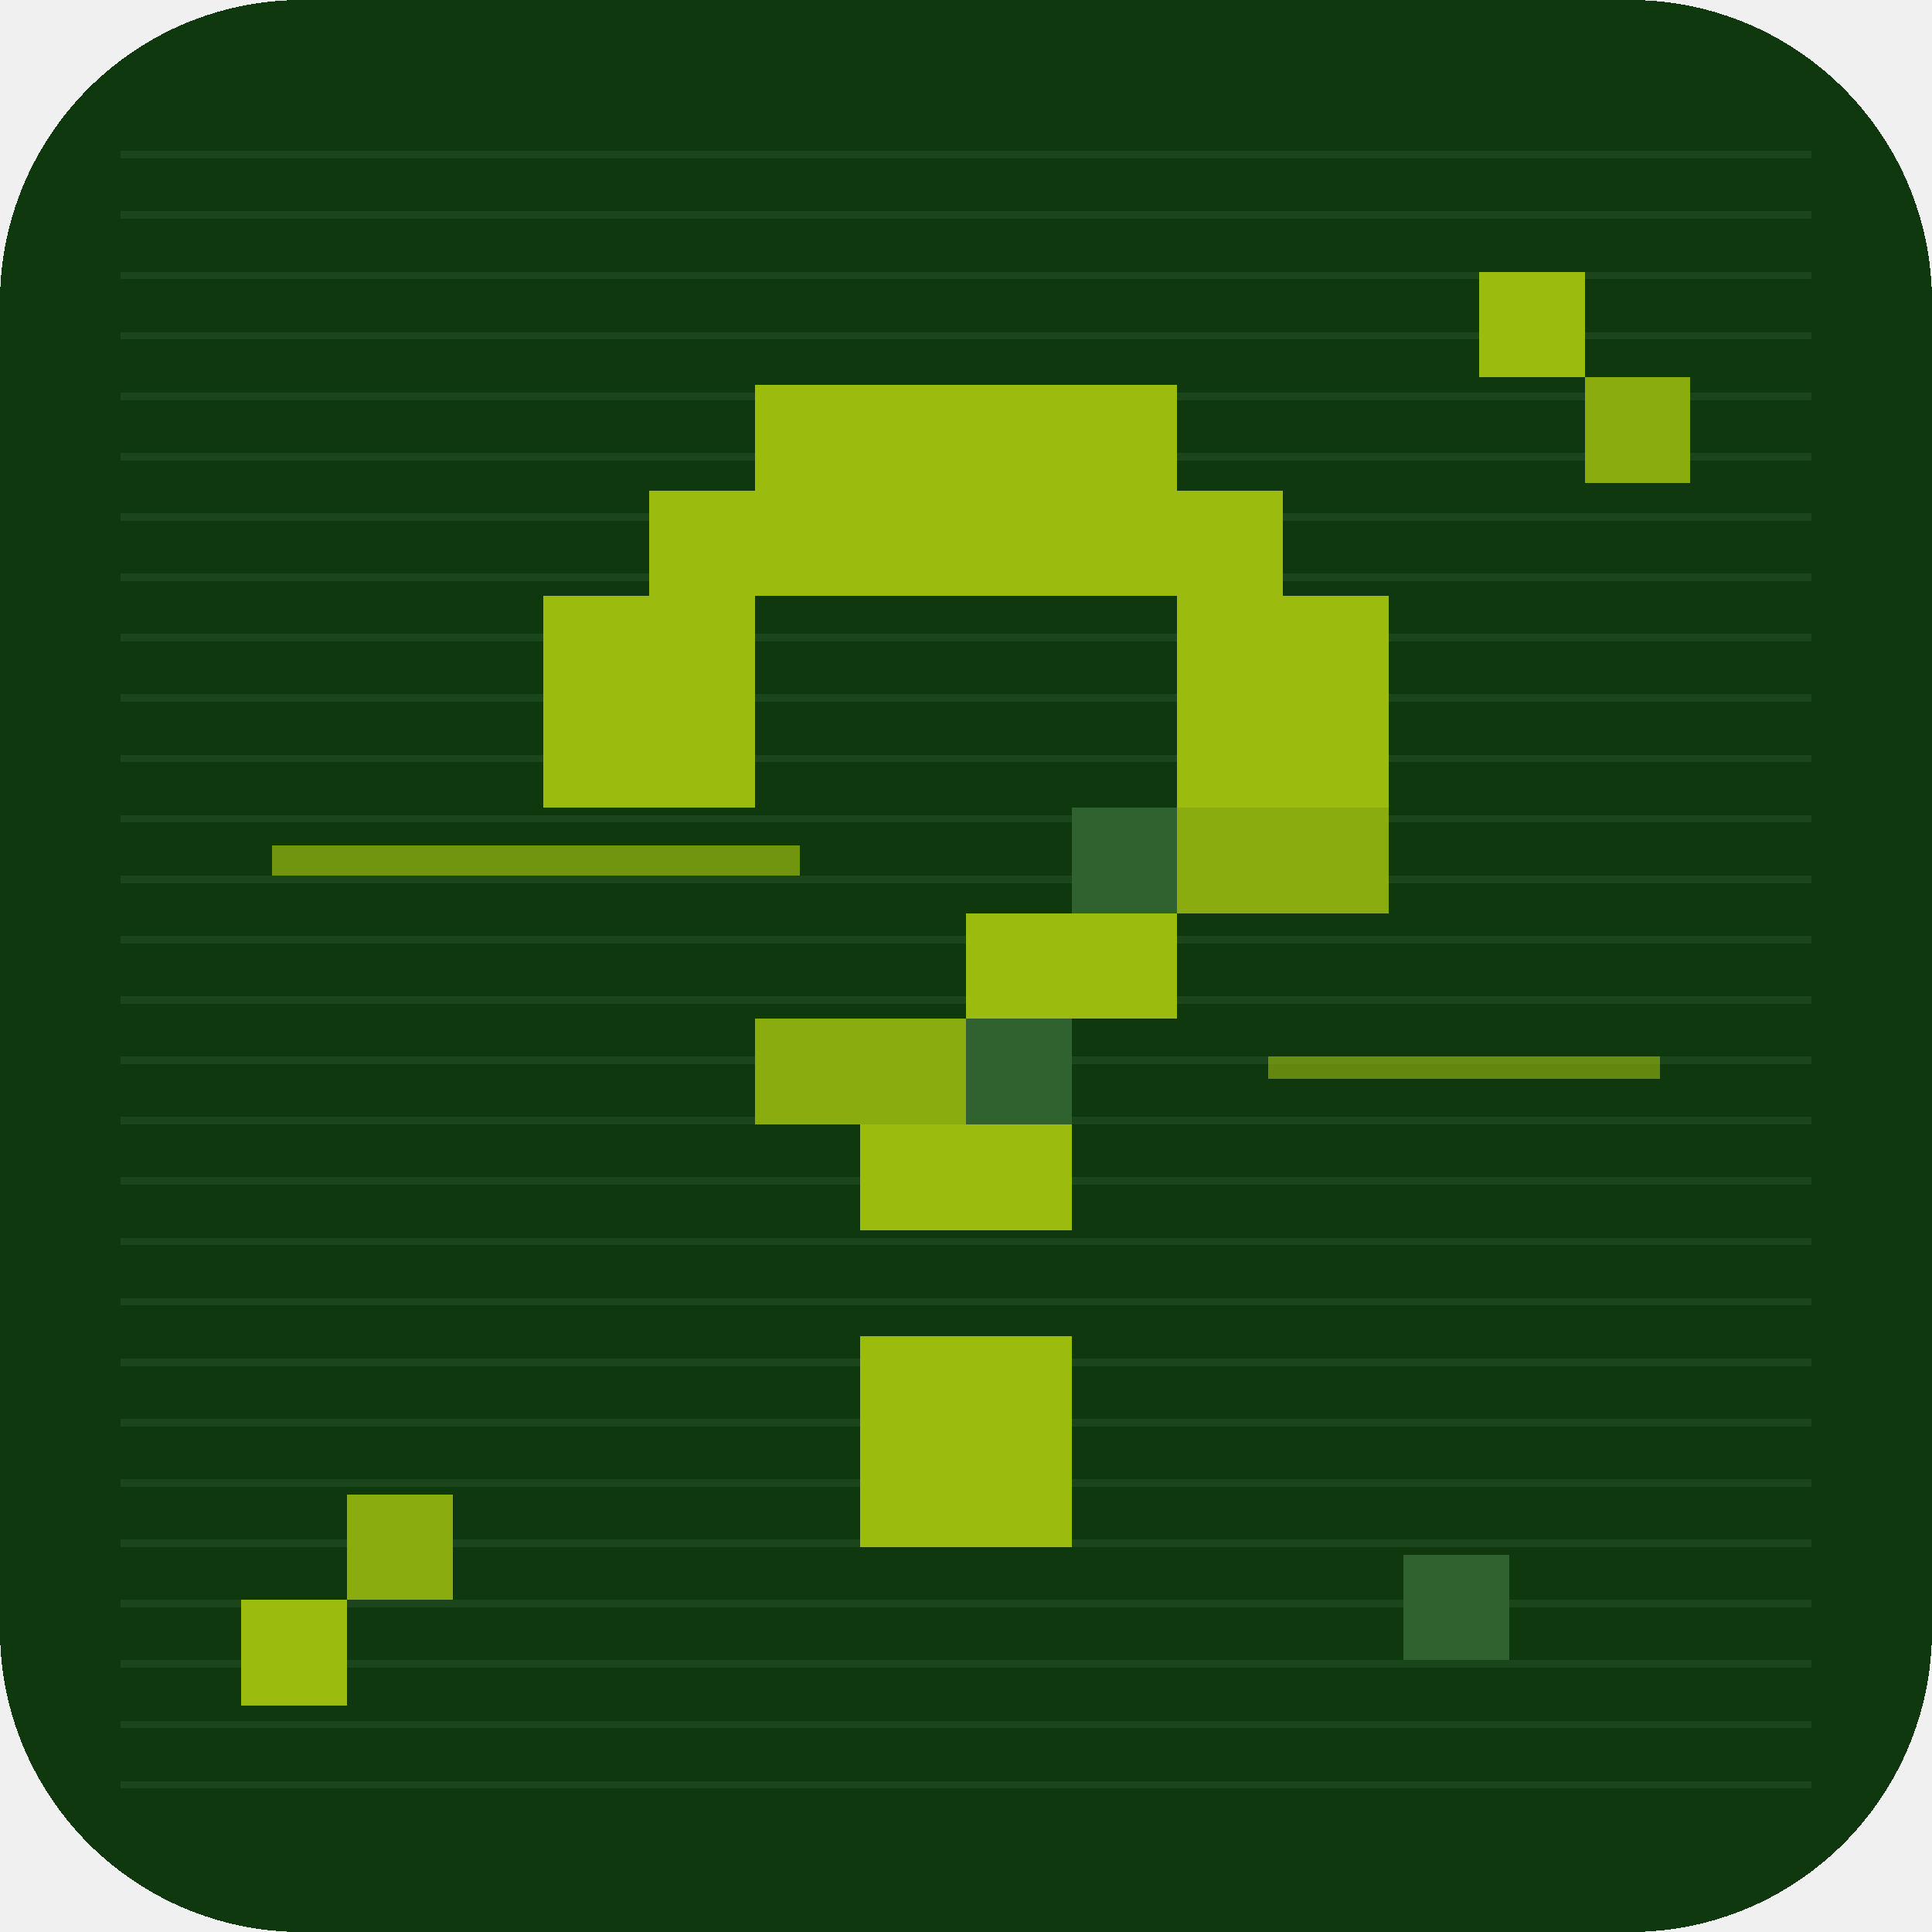
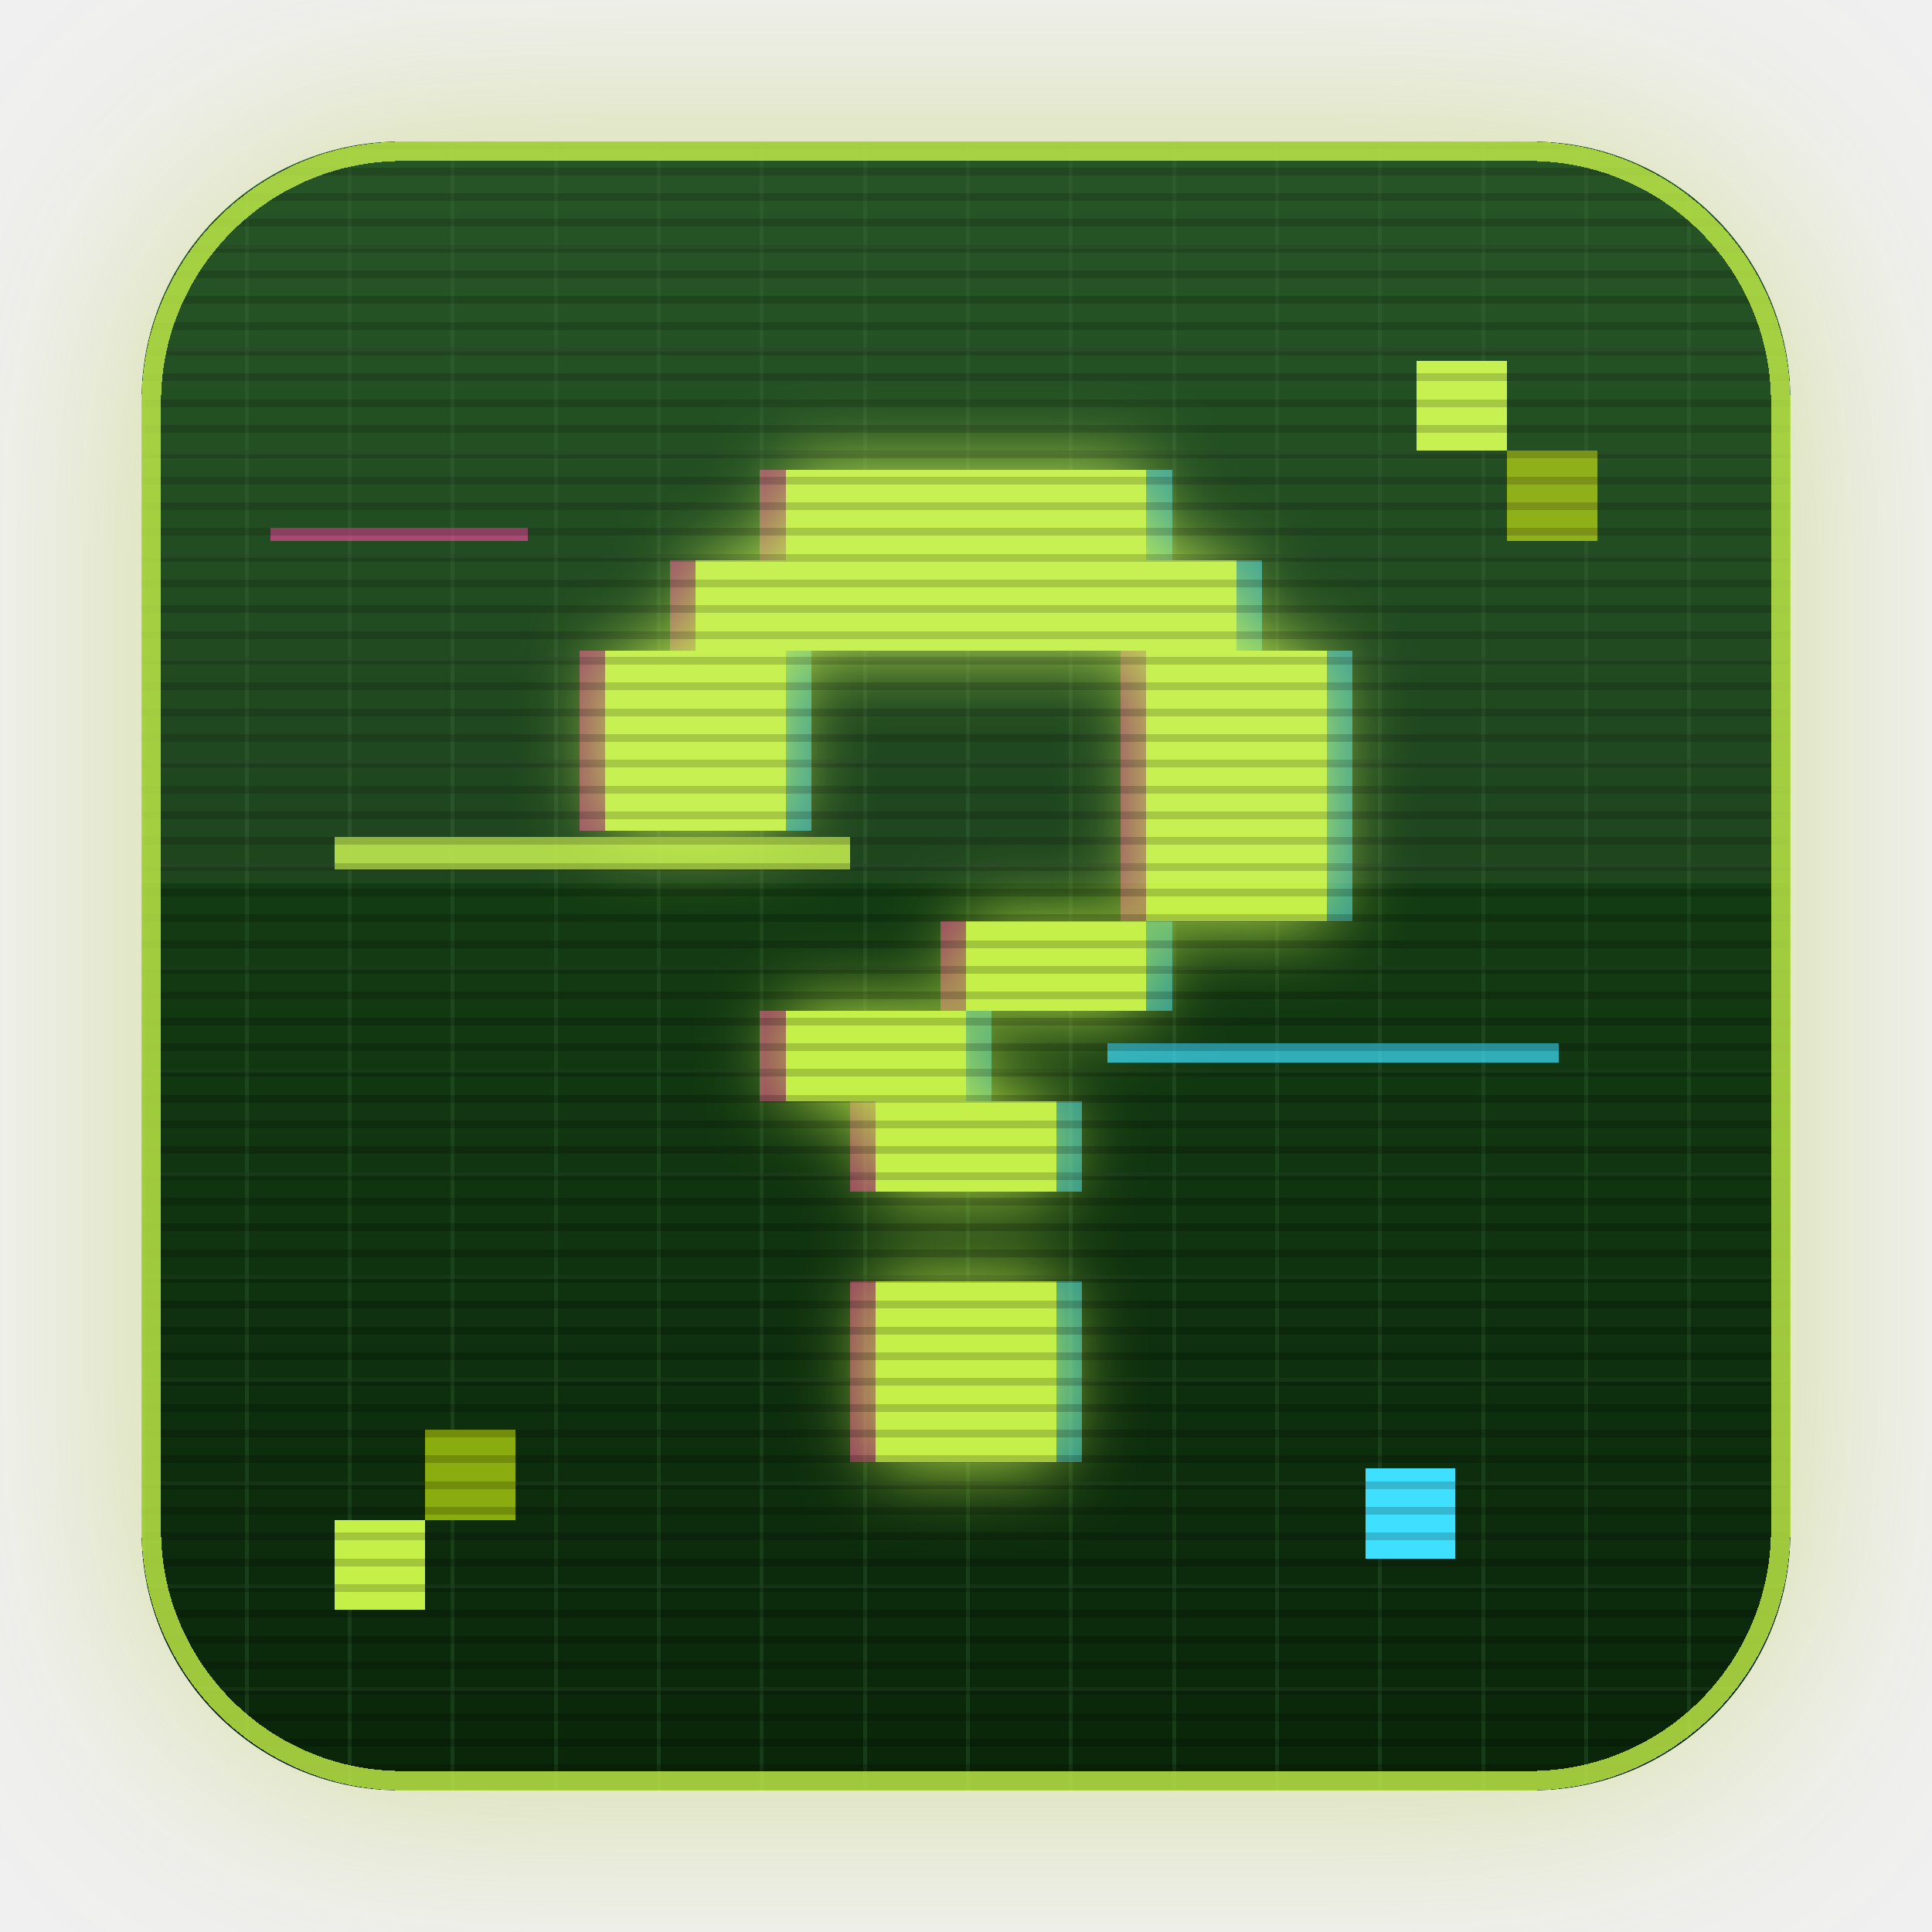
- <svg xmlns="http://www.w3.org/2000/svg" width="256" height="256" viewBox="0 0 256 256" role="img" shape-rendering="crispEdges">
-   <rect x="0" y="0" width="256" height="256" rx="40" fill="#0f380f" />
-   <rect x="16" y="20" width="224" height="1" fill="#306230" opacity="0.35" />
-   <rect x="16" y="28" width="224" height="1" fill="#306230" opacity="0.35" />
-   <rect x="16" y="36" width="224" height="1" fill="#306230" opacity="0.35" />
-   <rect x="16" y="44" width="224" height="1" fill="#306230" opacity="0.35" />
-   <rect x="16" y="52" width="224" height="1" fill="#306230" opacity="0.35" />
-   <rect x="16" y="60" width="224" height="1" fill="#306230" opacity="0.35" />
-   <rect x="16" y="68" width="224" height="1" fill="#306230" opacity="0.35" />
-   <rect x="16" y="76" width="224" height="1" fill="#306230" opacity="0.35" />
-   <rect x="16" y="84" width="224" height="1" fill="#306230" opacity="0.35" />
-   <rect x="16" y="92" width="224" height="1" fill="#306230" opacity="0.35" />
-   <rect x="16" y="100" width="224" height="1" fill="#306230" opacity="0.35" />
-   <rect x="16" y="108" width="224" height="1" fill="#306230" opacity="0.35" />
-   <rect x="16" y="116" width="224" height="1" fill="#306230" opacity="0.35" />
-   <rect x="16" y="124" width="224" height="1" fill="#306230" opacity="0.35" />
-   <rect x="16" y="132" width="224" height="1" fill="#306230" opacity="0.35" />
-   <rect x="16" y="140" width="224" height="1" fill="#306230" opacity="0.35" />
-   <rect x="16" y="148" width="224" height="1" fill="#306230" opacity="0.35" />
-   <rect x="16" y="156" width="224" height="1" fill="#306230" opacity="0.35" />
-   <rect x="16" y="164" width="224" height="1" fill="#306230" opacity="0.35" />
-   <rect x="16" y="172" width="224" height="1" fill="#306230" opacity="0.35" />
-   <rect x="16" y="180" width="224" height="1" fill="#306230" opacity="0.35" />
-   <rect x="16" y="188" width="224" height="1" fill="#306230" opacity="0.35" />
-   <rect x="16" y="196" width="224" height="1" fill="#306230" opacity="0.35" />
-   <rect x="16" y="204" width="224" height="1" fill="#306230" opacity="0.35" />
-   <rect x="16" y="212" width="224" height="1" fill="#306230" opacity="0.35" />
-   <rect x="16" y="220" width="224" height="1" fill="#306230" opacity="0.35" />
-   <rect x="16" y="228" width="224" height="1" fill="#306230" opacity="0.35" />
-   <rect x="16" y="236" width="224" height="1" fill="#306230" opacity="0.35" />
-   <rect x="142" y="107" width="14" height="14" fill="#306230" />
-   <rect x="156" y="107" width="14" height="14" fill="#306230" />
-   <rect x="114" y="135" width="14" height="14" fill="#306230" />
-   <rect x="128" y="135" width="14" height="14" fill="#306230" />
-   <rect x="100" y="51" width="14" height="14" fill="#9bbc0f" />
-   <rect x="114" y="51" width="14" height="14" fill="#9bbc0f" />
-   <rect x="128" y="51" width="14" height="14" fill="#9bbc0f" />
-   <rect x="142" y="51" width="14" height="14" fill="#9bbc0f" />
-   <rect x="86" y="65" width="14" height="14" fill="#9bbc0f" />
-   <rect x="100" y="65" width="14" height="14" fill="#9bbc0f" />
-   <rect x="114" y="65" width="14" height="14" fill="#9bbc0f" />
-   <rect x="128" y="65" width="14" height="14" fill="#9bbc0f" />
-   <rect x="142" y="65" width="14" height="14" fill="#9bbc0f" />
-   <rect x="156" y="65" width="14" height="14" fill="#9bbc0f" />
-   <rect x="72" y="79" width="14" height="14" fill="#9bbc0f" />
-   <rect x="86" y="79" width="14" height="14" fill="#9bbc0f" />
-   <rect x="156" y="79" width="14" height="14" fill="#9bbc0f" />
-   <rect x="170" y="79" width="14" height="14" fill="#9bbc0f" />
-   <rect x="72" y="93" width="14" height="14" fill="#9bbc0f" />
-   <rect x="86" y="93" width="14" height="14" fill="#9bbc0f" />
-   <rect x="156" y="93" width="14" height="14" fill="#9bbc0f" />
-   <rect x="170" y="93" width="14" height="14" fill="#9bbc0f" />
-   <rect x="156" y="107" width="14" height="14" fill="#8bac0f" />
-   <rect x="170" y="107" width="14" height="14" fill="#8bac0f" />
-   <rect x="128" y="121" width="14" height="14" fill="#9bbc0f" />
-   <rect x="142" y="121" width="14" height="14" fill="#9bbc0f" />
-   <rect x="100" y="135" width="14" height="14" fill="#8bac0f" />
-   <rect x="114" y="135" width="14" height="14" fill="#8bac0f" />
-   <rect x="114" y="149" width="14" height="14" fill="#9bbc0f" />
-   <rect x="128" y="149" width="14" height="14" fill="#9bbc0f" />
-   <rect x="114" y="177" width="14" height="14" fill="#9bbc0f" />
-   <rect x="128" y="177" width="14" height="14" fill="#9bbc0f" />
-   <rect x="114" y="191" width="14" height="14" fill="#9bbc0f" />
-   <rect x="128" y="191" width="14" height="14" fill="#9bbc0f" />
-   <rect x="36" y="112" width="70" height="4" fill="#8bac0f" opacity="0.8" />
-   <rect x="168" y="140" width="52" height="3" fill="#9bbc0f" opacity="0.6" />
-   <rect x="196" y="36" width="14" height="14" fill="#9bbc0f" />
-   <rect x="210" y="50" width="14" height="14" fill="#8bac0f" />
-   <rect x="46" y="198" width="14" height="14" fill="#8bac0f" />
-   <rect x="32" y="212" width="14" height="14" fill="#9bbc0f" />
-   <rect x="186" y="206" width="14" height="14" fill="#306230" />
+ <svg xmlns="http://www.w3.org/2000/svg" width="300" height="300" viewBox="-22 -22 300 300" role="img" shape-rendering="crispEdges">
+   <defs>
+     <linearGradient id="bgL" x1="0" y1="0" x2="0" y2="1">
+       <stop offset="0" stop-color="#1b4d1b" />
+       <stop offset="1" stop-color="#0a260a" />
+     </linearGradient>
+     <filter id="glowL" x="-30%" y="-30%" width="160%" height="160%">
+       <feGaussianBlur stdDeviation="6.0" result="b" />
+       <feMerge>
+         <feMergeNode in="b" />
+         <feMergeNode in="SourceGraphic" />
+       </feMerge>
+     </filter>
+     <filter id="haloL" x="-40%" y="-40%" width="180%" height="180%">
+       <feGaussianBlur stdDeviation="18.0" />
+     </filter>
+     <clipPath id="clipL">
+       <rect x="0" y="0" width="256" height="256" rx="40.0" />
+     </clipPath>
+   </defs>
+   <rect x="0" y="0" width="256" height="256" rx="40.0" fill="#9bbc0f" opacity="0.35" filter="url(#haloL)" />
+   <g clip-path="url(#clipL)">
+     <rect x="0" y="0" width="256" height="256" fill="url(#bgL)" />
+     <rect x="0.0" y="0" width="0.60" height="256" fill="#306230" opacity="0.35" />
+     <rect x="16.0" y="0" width="0.60" height="256" fill="#306230" opacity="0.35" />
+     <rect x="32.0" y="0" width="0.60" height="256" fill="#306230" opacity="0.35" />
+     <rect x="48.0" y="0" width="0.60" height="256" fill="#306230" opacity="0.35" />
+     <rect x="64.0" y="0" width="0.60" height="256" fill="#306230" opacity="0.35" />
+     <rect x="80.0" y="0" width="0.60" height="256" fill="#306230" opacity="0.35" />
+     <rect x="96.0" y="0" width="0.60" height="256" fill="#306230" opacity="0.35" />
+     <rect x="112.0" y="0" width="0.60" height="256" fill="#306230" opacity="0.35" />
+     <rect x="128.0" y="0" width="0.60" height="256" fill="#306230" opacity="0.35" />
+     <rect x="144.0" y="0" width="0.60" height="256" fill="#306230" opacity="0.35" />
+     <rect x="160.0" y="0" width="0.60" height="256" fill="#306230" opacity="0.35" />
+     <rect x="176.0" y="0" width="0.60" height="256" fill="#306230" opacity="0.35" />
+     <rect x="192.0" y="0" width="0.60" height="256" fill="#306230" opacity="0.35" />
+     <rect x="208.0" y="0" width="0.60" height="256" fill="#306230" opacity="0.35" />
+     <rect x="224.0" y="0" width="0.60" height="256" fill="#306230" opacity="0.35" />
+     <rect x="240.0" y="0" width="0.60" height="256" fill="#306230" opacity="0.35" />
+     <rect x="0" y="0.0" width="256" height="0.60" fill="#306230" opacity="0.35" />
+     <rect x="0" y="16.0" width="256" height="0.60" fill="#306230" opacity="0.35" />
+     <rect x="0" y="32.0" width="256" height="0.60" fill="#306230" opacity="0.35" />
+     <rect x="0" y="48.0" width="256" height="0.60" fill="#306230" opacity="0.35" />
+     <rect x="0" y="64.0" width="256" height="0.60" fill="#306230" opacity="0.35" />
+     <rect x="0" y="80.0" width="256" height="0.60" fill="#306230" opacity="0.35" />
+     <rect x="0" y="96.0" width="256" height="0.60" fill="#306230" opacity="0.35" />
+     <rect x="0" y="112.0" width="256" height="0.60" fill="#306230" opacity="0.35" />
+     <rect x="0" y="128.0" width="256" height="0.60" fill="#306230" opacity="0.35" />
+     <rect x="0" y="144.0" width="256" height="0.60" fill="#306230" opacity="0.35" />
+     <rect x="0" y="160.0" width="256" height="0.60" fill="#306230" opacity="0.35" />
+     <rect x="0" y="176.0" width="256" height="0.60" fill="#306230" opacity="0.35" />
+     <rect x="0" y="192.0" width="256" height="0.60" fill="#306230" opacity="0.35" />
+     <rect x="0" y="208.0" width="256" height="0.60" fill="#306230" opacity="0.35" />
+     <rect x="0" y="224.0" width="256" height="0.60" fill="#306230" opacity="0.35" />
+     <rect x="0" y="240.0" width="256" height="0.60" fill="#306230" opacity="0.35" />
+     <g fill="#ff3fa4" opacity="0.55">
+       <rect x="96.0" y="51.0" width="14.0" height="14.0" />
+       <rect x="110.0" y="51.0" width="14.0" height="14.0" />
+       <rect x="124.0" y="51.0" width="14.0" height="14.0" />
+       <rect x="138.0" y="51.0" width="14.0" height="14.0" />
+       <rect x="82.0" y="65.0" width="14.0" height="14.0" />
+       <rect x="96.0" y="65.0" width="14.0" height="14.0" />
+       <rect x="110.0" y="65.0" width="14.0" height="14.0" />
+       <rect x="124.0" y="65.0" width="14.0" height="14.0" />
+       <rect x="138.0" y="65.0" width="14.0" height="14.0" />
+       <rect x="152.0" y="65.0" width="14.0" height="14.0" />
+       <rect x="68.0" y="79.0" width="14.0" height="14.0" />
+       <rect x="82.0" y="79.0" width="14.0" height="14.0" />
+       <rect x="152.0" y="79.0" width="14.0" height="14.0" />
+       <rect x="166.0" y="79.0" width="14.0" height="14.0" />
+       <rect x="68.0" y="93.0" width="14.0" height="14.0" />
+       <rect x="82.0" y="93.0" width="14.0" height="14.0" />
+       <rect x="152.0" y="93.0" width="14.0" height="14.0" />
+       <rect x="166.0" y="93.0" width="14.0" height="14.0" />
+       <rect x="152.0" y="107.0" width="14.0" height="14.0" />
+       <rect x="166.0" y="107.0" width="14.0" height="14.0" />
+       <rect x="124.0" y="121.0" width="14.0" height="14.0" />
+       <rect x="138.0" y="121.0" width="14.0" height="14.0" />
+       <rect x="96.0" y="135.0" width="14.0" height="14.0" />
+       <rect x="110.0" y="135.0" width="14.0" height="14.0" />
+       <rect x="110.0" y="149.0" width="14.0" height="14.0" />
+       <rect x="124.0" y="149.0" width="14.0" height="14.0" />
+       <rect x="110.0" y="177.0" width="14.0" height="14.0" />
+       <rect x="124.0" y="177.0" width="14.0" height="14.0" />
+       <rect x="110.0" y="191.0" width="14.0" height="14.0" />
+       <rect x="124.0" y="191.0" width="14.0" height="14.0" />
+     </g>
+     <g fill="#3fe0ff" opacity="0.55">
+       <rect x="104.0" y="51.0" width="14.0" height="14.0" />
+       <rect x="118.0" y="51.0" width="14.0" height="14.0" />
+       <rect x="132.0" y="51.0" width="14.0" height="14.0" />
+       <rect x="146.0" y="51.0" width="14.0" height="14.0" />
+       <rect x="90.0" y="65.0" width="14.0" height="14.0" />
+       <rect x="104.0" y="65.0" width="14.0" height="14.0" />
+       <rect x="118.0" y="65.0" width="14.0" height="14.0" />
+       <rect x="132.0" y="65.0" width="14.0" height="14.0" />
+       <rect x="146.0" y="65.0" width="14.0" height="14.0" />
+       <rect x="160.0" y="65.0" width="14.0" height="14.0" />
+       <rect x="76.0" y="79.0" width="14.0" height="14.0" />
+       <rect x="90.0" y="79.0" width="14.0" height="14.0" />
+       <rect x="160.0" y="79.0" width="14.0" height="14.0" />
+       <rect x="174.0" y="79.0" width="14.0" height="14.0" />
+       <rect x="76.0" y="93.0" width="14.0" height="14.0" />
+       <rect x="90.0" y="93.0" width="14.0" height="14.0" />
+       <rect x="160.0" y="93.0" width="14.0" height="14.0" />
+       <rect x="174.0" y="93.0" width="14.0" height="14.0" />
+       <rect x="160.0" y="107.0" width="14.0" height="14.0" />
+       <rect x="174.0" y="107.0" width="14.0" height="14.0" />
+       <rect x="132.0" y="121.0" width="14.0" height="14.0" />
+       <rect x="146.0" y="121.0" width="14.0" height="14.0" />
+       <rect x="104.0" y="135.0" width="14.0" height="14.0" />
+       <rect x="118.0" y="135.0" width="14.0" height="14.0" />
+       <rect x="118.0" y="149.0" width="14.0" height="14.0" />
+       <rect x="132.0" y="149.0" width="14.0" height="14.0" />
+       <rect x="118.0" y="177.0" width="14.0" height="14.0" />
+       <rect x="132.0" y="177.0" width="14.0" height="14.0" />
+       <rect x="118.0" y="191.0" width="14.0" height="14.0" />
+       <rect x="132.0" y="191.0" width="14.0" height="14.0" />
+     </g>
+     <g filter="url(#glowL)">
+       <g fill="#c4f048" opacity="1.0">
+         <rect x="100.0" y="51.0" width="14.0" height="14.0" />
+         <rect x="114.0" y="51.0" width="14.0" height="14.0" />
+         <rect x="128.0" y="51.0" width="14.0" height="14.0" />
+         <rect x="142.0" y="51.0" width="14.0" height="14.0" />
+         <rect x="86.0" y="65.0" width="14.0" height="14.0" />
+         <rect x="100.0" y="65.0" width="14.0" height="14.0" />
+         <rect x="114.0" y="65.0" width="14.0" height="14.0" />
+         <rect x="128.0" y="65.0" width="14.0" height="14.0" />
+         <rect x="142.0" y="65.0" width="14.0" height="14.0" />
+         <rect x="156.0" y="65.0" width="14.0" height="14.0" />
+         <rect x="72.0" y="79.0" width="14.0" height="14.0" />
+         <rect x="86.0" y="79.0" width="14.0" height="14.0" />
+         <rect x="156.0" y="79.0" width="14.0" height="14.0" />
+         <rect x="170.0" y="79.0" width="14.0" height="14.0" />
+         <rect x="72.0" y="93.0" width="14.0" height="14.0" />
+         <rect x="86.0" y="93.0" width="14.0" height="14.0" />
+         <rect x="156.0" y="93.0" width="14.0" height="14.0" />
+         <rect x="170.0" y="93.0" width="14.0" height="14.0" />
+         <rect x="156.0" y="107.0" width="14.0" height="14.0" />
+         <rect x="170.0" y="107.0" width="14.0" height="14.0" />
+         <rect x="128.0" y="121.0" width="14.0" height="14.0" />
+         <rect x="142.0" y="121.0" width="14.0" height="14.0" />
+         <rect x="100.0" y="135.0" width="14.0" height="14.0" />
+         <rect x="114.0" y="135.0" width="14.0" height="14.0" />
+         <rect x="114.0" y="149.0" width="14.0" height="14.0" />
+         <rect x="128.0" y="149.0" width="14.0" height="14.0" />
+         <rect x="114.0" y="177.0" width="14.0" height="14.0" />
+         <rect x="128.0" y="177.0" width="14.0" height="14.0" />
+         <rect x="114.0" y="191.0" width="14.0" height="14.0" />
+         <rect x="128.0" y="191.0" width="14.0" height="14.0" />
+       </g>
+     </g>
+     <rect x="30.0" y="108.0" width="80.0" height="5.0" fill="#c4f048" opacity="0.85" />
+     <rect x="150.0" y="140.0" width="70.0" height="3.0" fill="#3fe0ff" opacity="0.7" />
+     <rect x="20.0" y="60.0" width="40.0" height="2.0" fill="#ff3fa4" opacity="0.6" />
+     <rect x="198.0" y="34.0" width="14.0" height="14.0" fill="#c4f048" />
+     <rect x="212.0" y="48.0" width="14.0" height="14.0" fill="#8bac0f" />
+     <rect x="44.0" y="200.0" width="14.0" height="14.0" fill="#8bac0f" />
+     <rect x="30.0" y="214.0" width="14.0" height="14.0" fill="#c4f048" />
+     <rect x="190.0" y="206.0" width="14.0" height="14.0" fill="#3fe0ff" />
+     <rect x="0" y="0.0" width="256" height="1.20" fill="#000" opacity="0.18" />
+     <rect x="0" y="4.0" width="256" height="1.20" fill="#000" opacity="0.18" />
+     <rect x="0" y="8.0" width="256" height="1.20" fill="#000" opacity="0.18" />
+     <rect x="0" y="12.0" width="256" height="1.20" fill="#000" opacity="0.18" />
+     <rect x="0" y="16.0" width="256" height="1.20" fill="#000" opacity="0.18" />
+     <rect x="0" y="20.0" width="256" height="1.20" fill="#000" opacity="0.18" />
+     <rect x="0" y="24.0" width="256" height="1.20" fill="#000" opacity="0.18" />
+     <rect x="0" y="28.0" width="256" height="1.20" fill="#000" opacity="0.18" />
+     <rect x="0" y="32.0" width="256" height="1.20" fill="#000" opacity="0.18" />
+     <rect x="0" y="36.0" width="256" height="1.20" fill="#000" opacity="0.18" />
+     <rect x="0" y="40.0" width="256" height="1.20" fill="#000" opacity="0.18" />
+     <rect x="0" y="44.0" width="256" height="1.20" fill="#000" opacity="0.18" />
+     <rect x="0" y="48.0" width="256" height="1.20" fill="#000" opacity="0.18" />
+     <rect x="0" y="52.0" width="256" height="1.20" fill="#000" opacity="0.18" />
+     <rect x="0" y="56.0" width="256" height="1.20" fill="#000" opacity="0.18" />
+     <rect x="0" y="60.0" width="256" height="1.20" fill="#000" opacity="0.18" />
+     <rect x="0" y="64.0" width="256" height="1.20" fill="#000" opacity="0.18" />
+     <rect x="0" y="68.0" width="256" height="1.20" fill="#000" opacity="0.18" />
+     <rect x="0" y="72.0" width="256" height="1.20" fill="#000" opacity="0.18" />
+     <rect x="0" y="76.0" width="256" height="1.20" fill="#000" opacity="0.18" />
+     <rect x="0" y="80.0" width="256" height="1.20" fill="#000" opacity="0.18" />
+     <rect x="0" y="84.0" width="256" height="1.20" fill="#000" opacity="0.18" />
+     <rect x="0" y="88.0" width="256" height="1.20" fill="#000" opacity="0.18" />
+     <rect x="0" y="92.0" width="256" height="1.20" fill="#000" opacity="0.18" />
+     <rect x="0" y="96.0" width="256" height="1.20" fill="#000" opacity="0.18" />
+     <rect x="0" y="100.0" width="256" height="1.20" fill="#000" opacity="0.18" />
+     <rect x="0" y="104.0" width="256" height="1.20" fill="#000" opacity="0.18" />
+     <rect x="0" y="108.0" width="256" height="1.20" fill="#000" opacity="0.18" />
+     <rect x="0" y="112.0" width="256" height="1.20" fill="#000" opacity="0.18" />
+     <rect x="0" y="116.0" width="256" height="1.20" fill="#000" opacity="0.18" />
+     <rect x="0" y="120.0" width="256" height="1.20" fill="#000" opacity="0.18" />
+     <rect x="0" y="124.0" width="256" height="1.20" fill="#000" opacity="0.18" />
+     <rect x="0" y="128.0" width="256" height="1.20" fill="#000" opacity="0.18" />
+     <rect x="0" y="132.0" width="256" height="1.20" fill="#000" opacity="0.18" />
+     <rect x="0" y="136.0" width="256" height="1.20" fill="#000" opacity="0.18" />
+     <rect x="0" y="140.0" width="256" height="1.20" fill="#000" opacity="0.18" />
+     <rect x="0" y="144.0" width="256" height="1.20" fill="#000" opacity="0.18" />
+     <rect x="0" y="148.0" width="256" height="1.20" fill="#000" opacity="0.18" />
+     <rect x="0" y="152.0" width="256" height="1.20" fill="#000" opacity="0.18" />
+     <rect x="0" y="156.0" width="256" height="1.20" fill="#000" opacity="0.18" />
+     <rect x="0" y="160.0" width="256" height="1.20" fill="#000" opacity="0.18" />
+     <rect x="0" y="164.0" width="256" height="1.20" fill="#000" opacity="0.18" />
+     <rect x="0" y="168.0" width="256" height="1.20" fill="#000" opacity="0.18" />
+     <rect x="0" y="172.0" width="256" height="1.20" fill="#000" opacity="0.18" />
+     <rect x="0" y="176.0" width="256" height="1.20" fill="#000" opacity="0.18" />
+     <rect x="0" y="180.0" width="256" height="1.20" fill="#000" opacity="0.18" />
+     <rect x="0" y="184.0" width="256" height="1.20" fill="#000" opacity="0.18" />
+     <rect x="0" y="188.0" width="256" height="1.20" fill="#000" opacity="0.18" />
+     <rect x="0" y="192.0" width="256" height="1.20" fill="#000" opacity="0.18" />
+     <rect x="0" y="196.0" width="256" height="1.20" fill="#000" opacity="0.18" />
+     <rect x="0" y="200.0" width="256" height="1.20" fill="#000" opacity="0.18" />
+     <rect x="0" y="204.0" width="256" height="1.20" fill="#000" opacity="0.18" />
+     <rect x="0" y="208.0" width="256" height="1.20" fill="#000" opacity="0.18" />
+     <rect x="0" y="212.0" width="256" height="1.20" fill="#000" opacity="0.18" />
+     <rect x="0" y="216.0" width="256" height="1.20" fill="#000" opacity="0.18" />
+     <rect x="0" y="220.0" width="256" height="1.20" fill="#000" opacity="0.18" />
+     <rect x="0" y="224.0" width="256" height="1.20" fill="#000" opacity="0.18" />
+     <rect x="0" y="228.0" width="256" height="1.20" fill="#000" opacity="0.18" />
+     <rect x="0" y="232.0" width="256" height="1.20" fill="#000" opacity="0.18" />
+     <rect x="0" y="236.0" width="256" height="1.20" fill="#000" opacity="0.18" />
+     <rect x="0" y="240.0" width="256" height="1.20" fill="#000" opacity="0.18" />
+     <rect x="0" y="244.0" width="256" height="1.20" fill="#000" opacity="0.18" />
+     <rect x="0" y="248.0" width="256" height="1.20" fill="#000" opacity="0.18" />
+     <rect x="0" y="252.0" width="256" height="1.20" fill="#000" opacity="0.18" />
+     <rect x="0" y="0" width="256" height="115.2" fill="#fff" opacity="0.05" />
+   </g>
+   <rect x="1.5" y="1.5" width="253.0" height="253.0" rx="39.0" fill="none" stroke="#c4f048" stroke-width="3.0" opacity="0.8" />
</svg>
